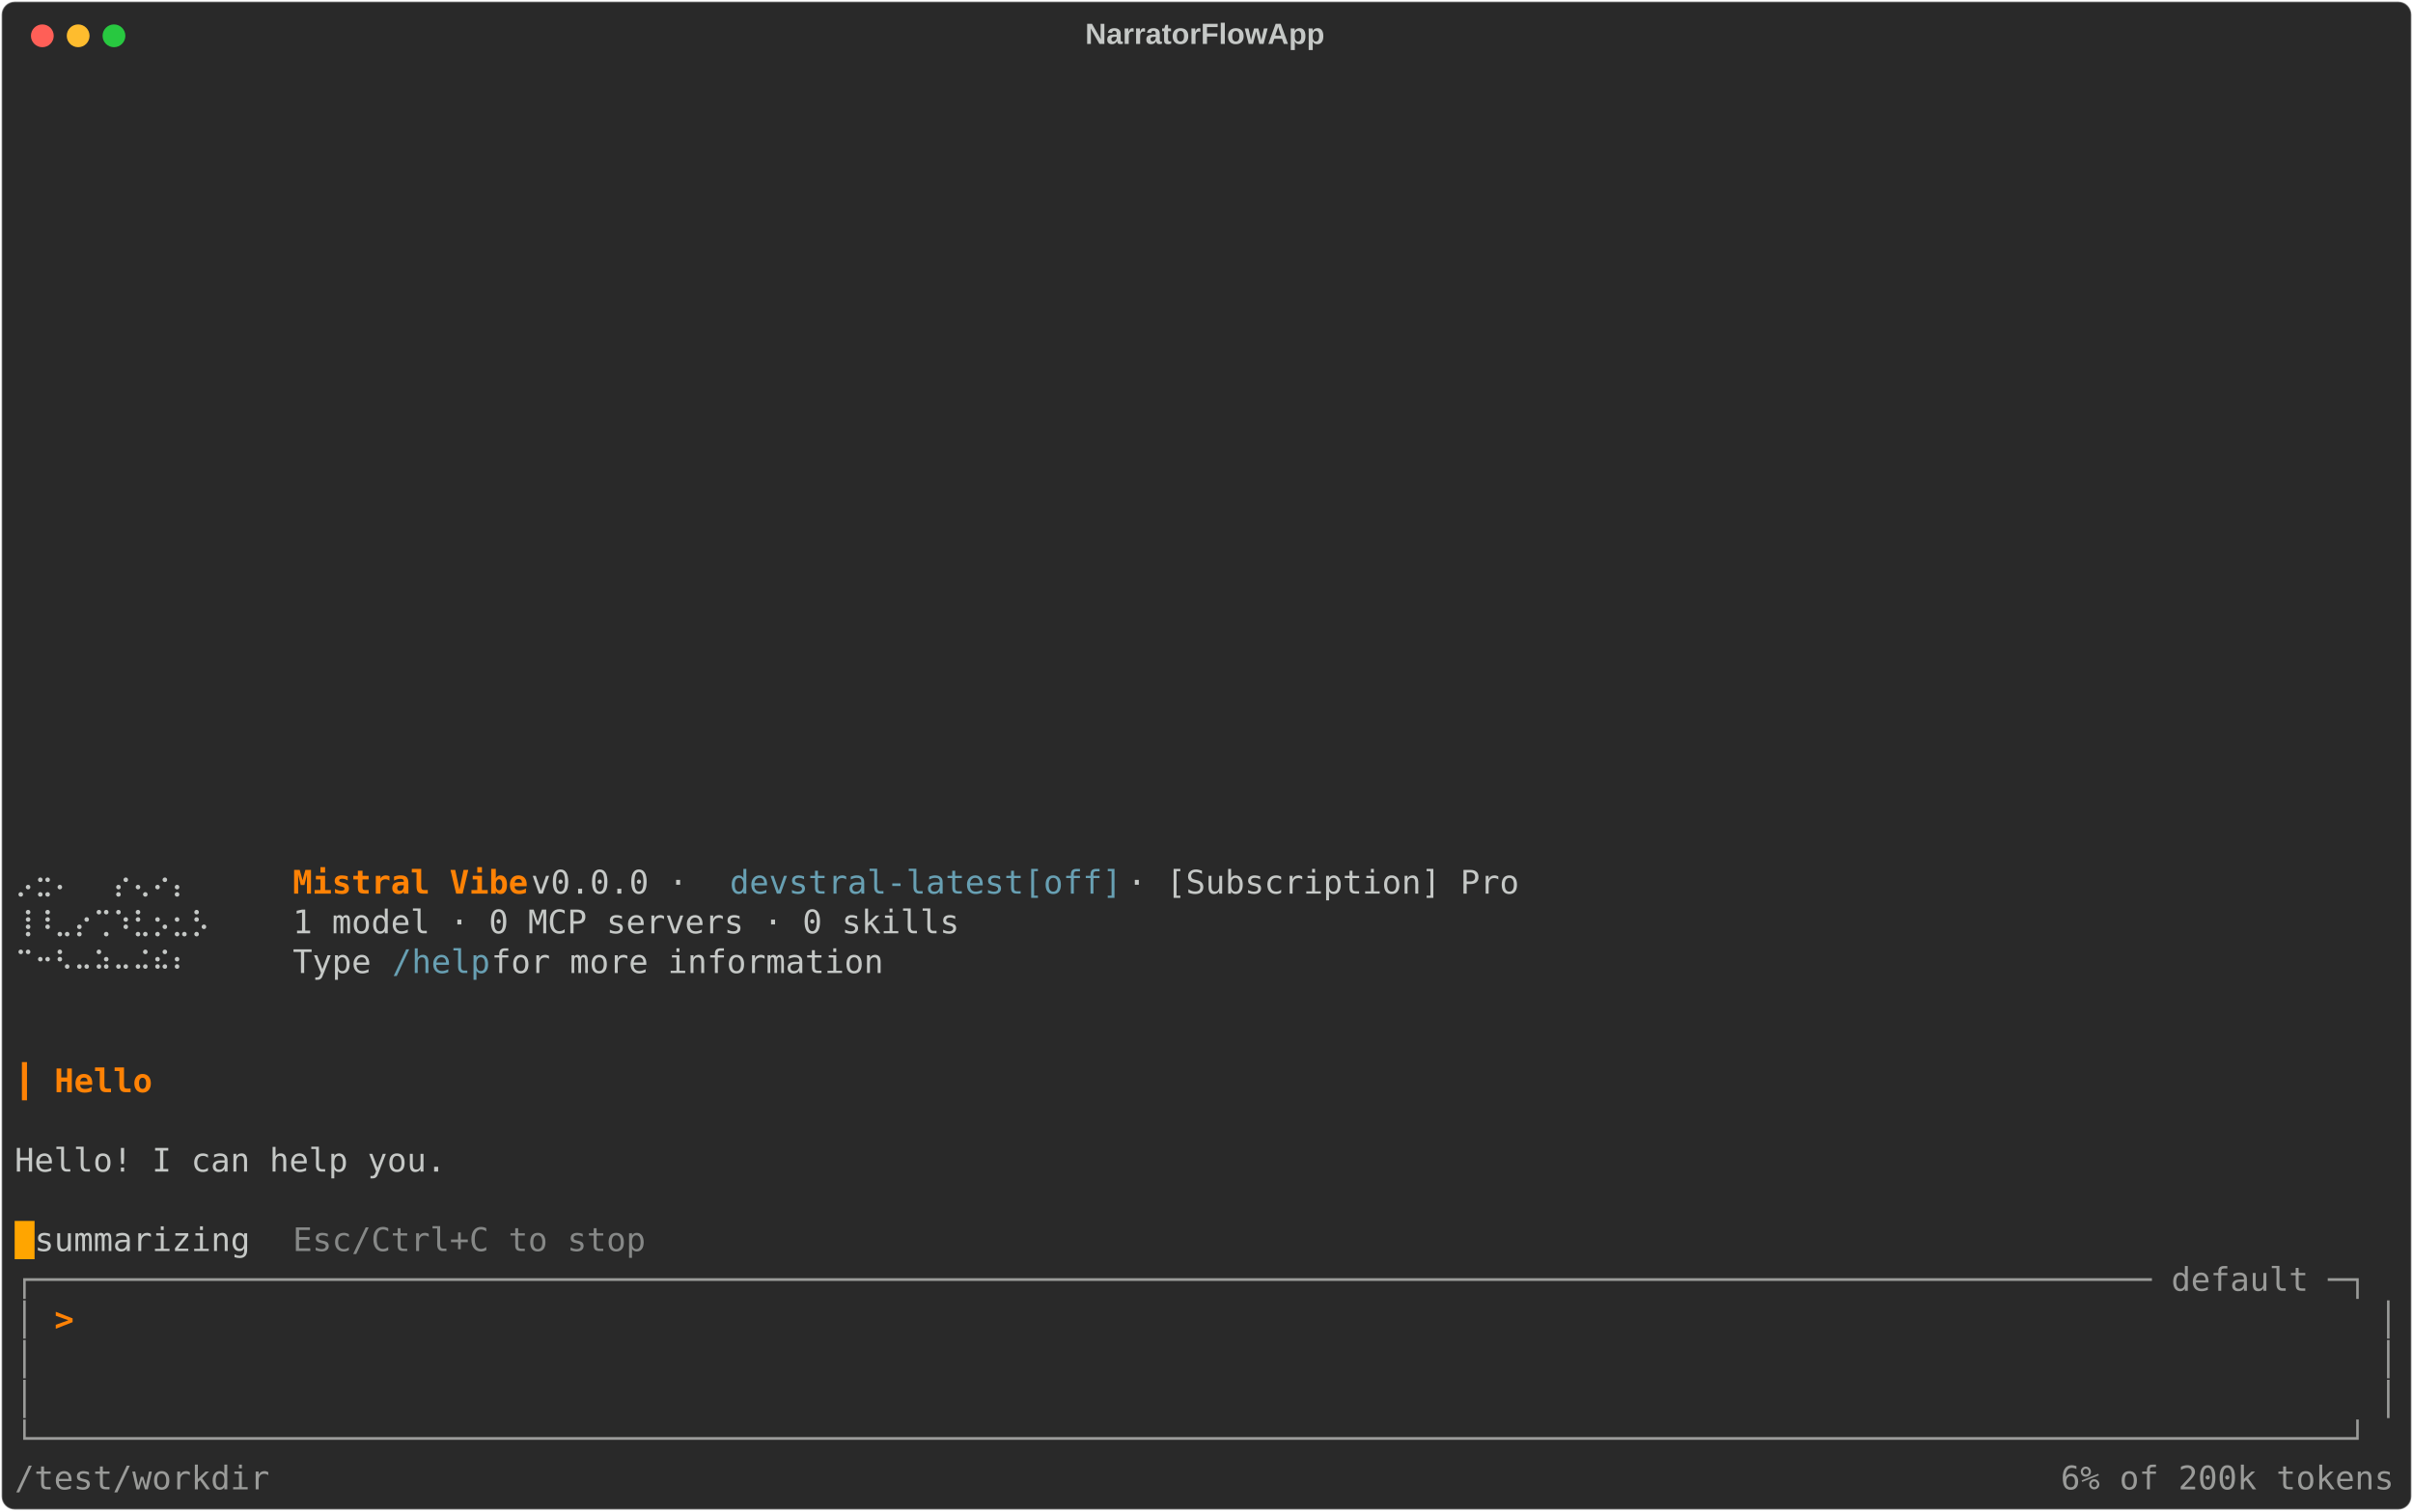
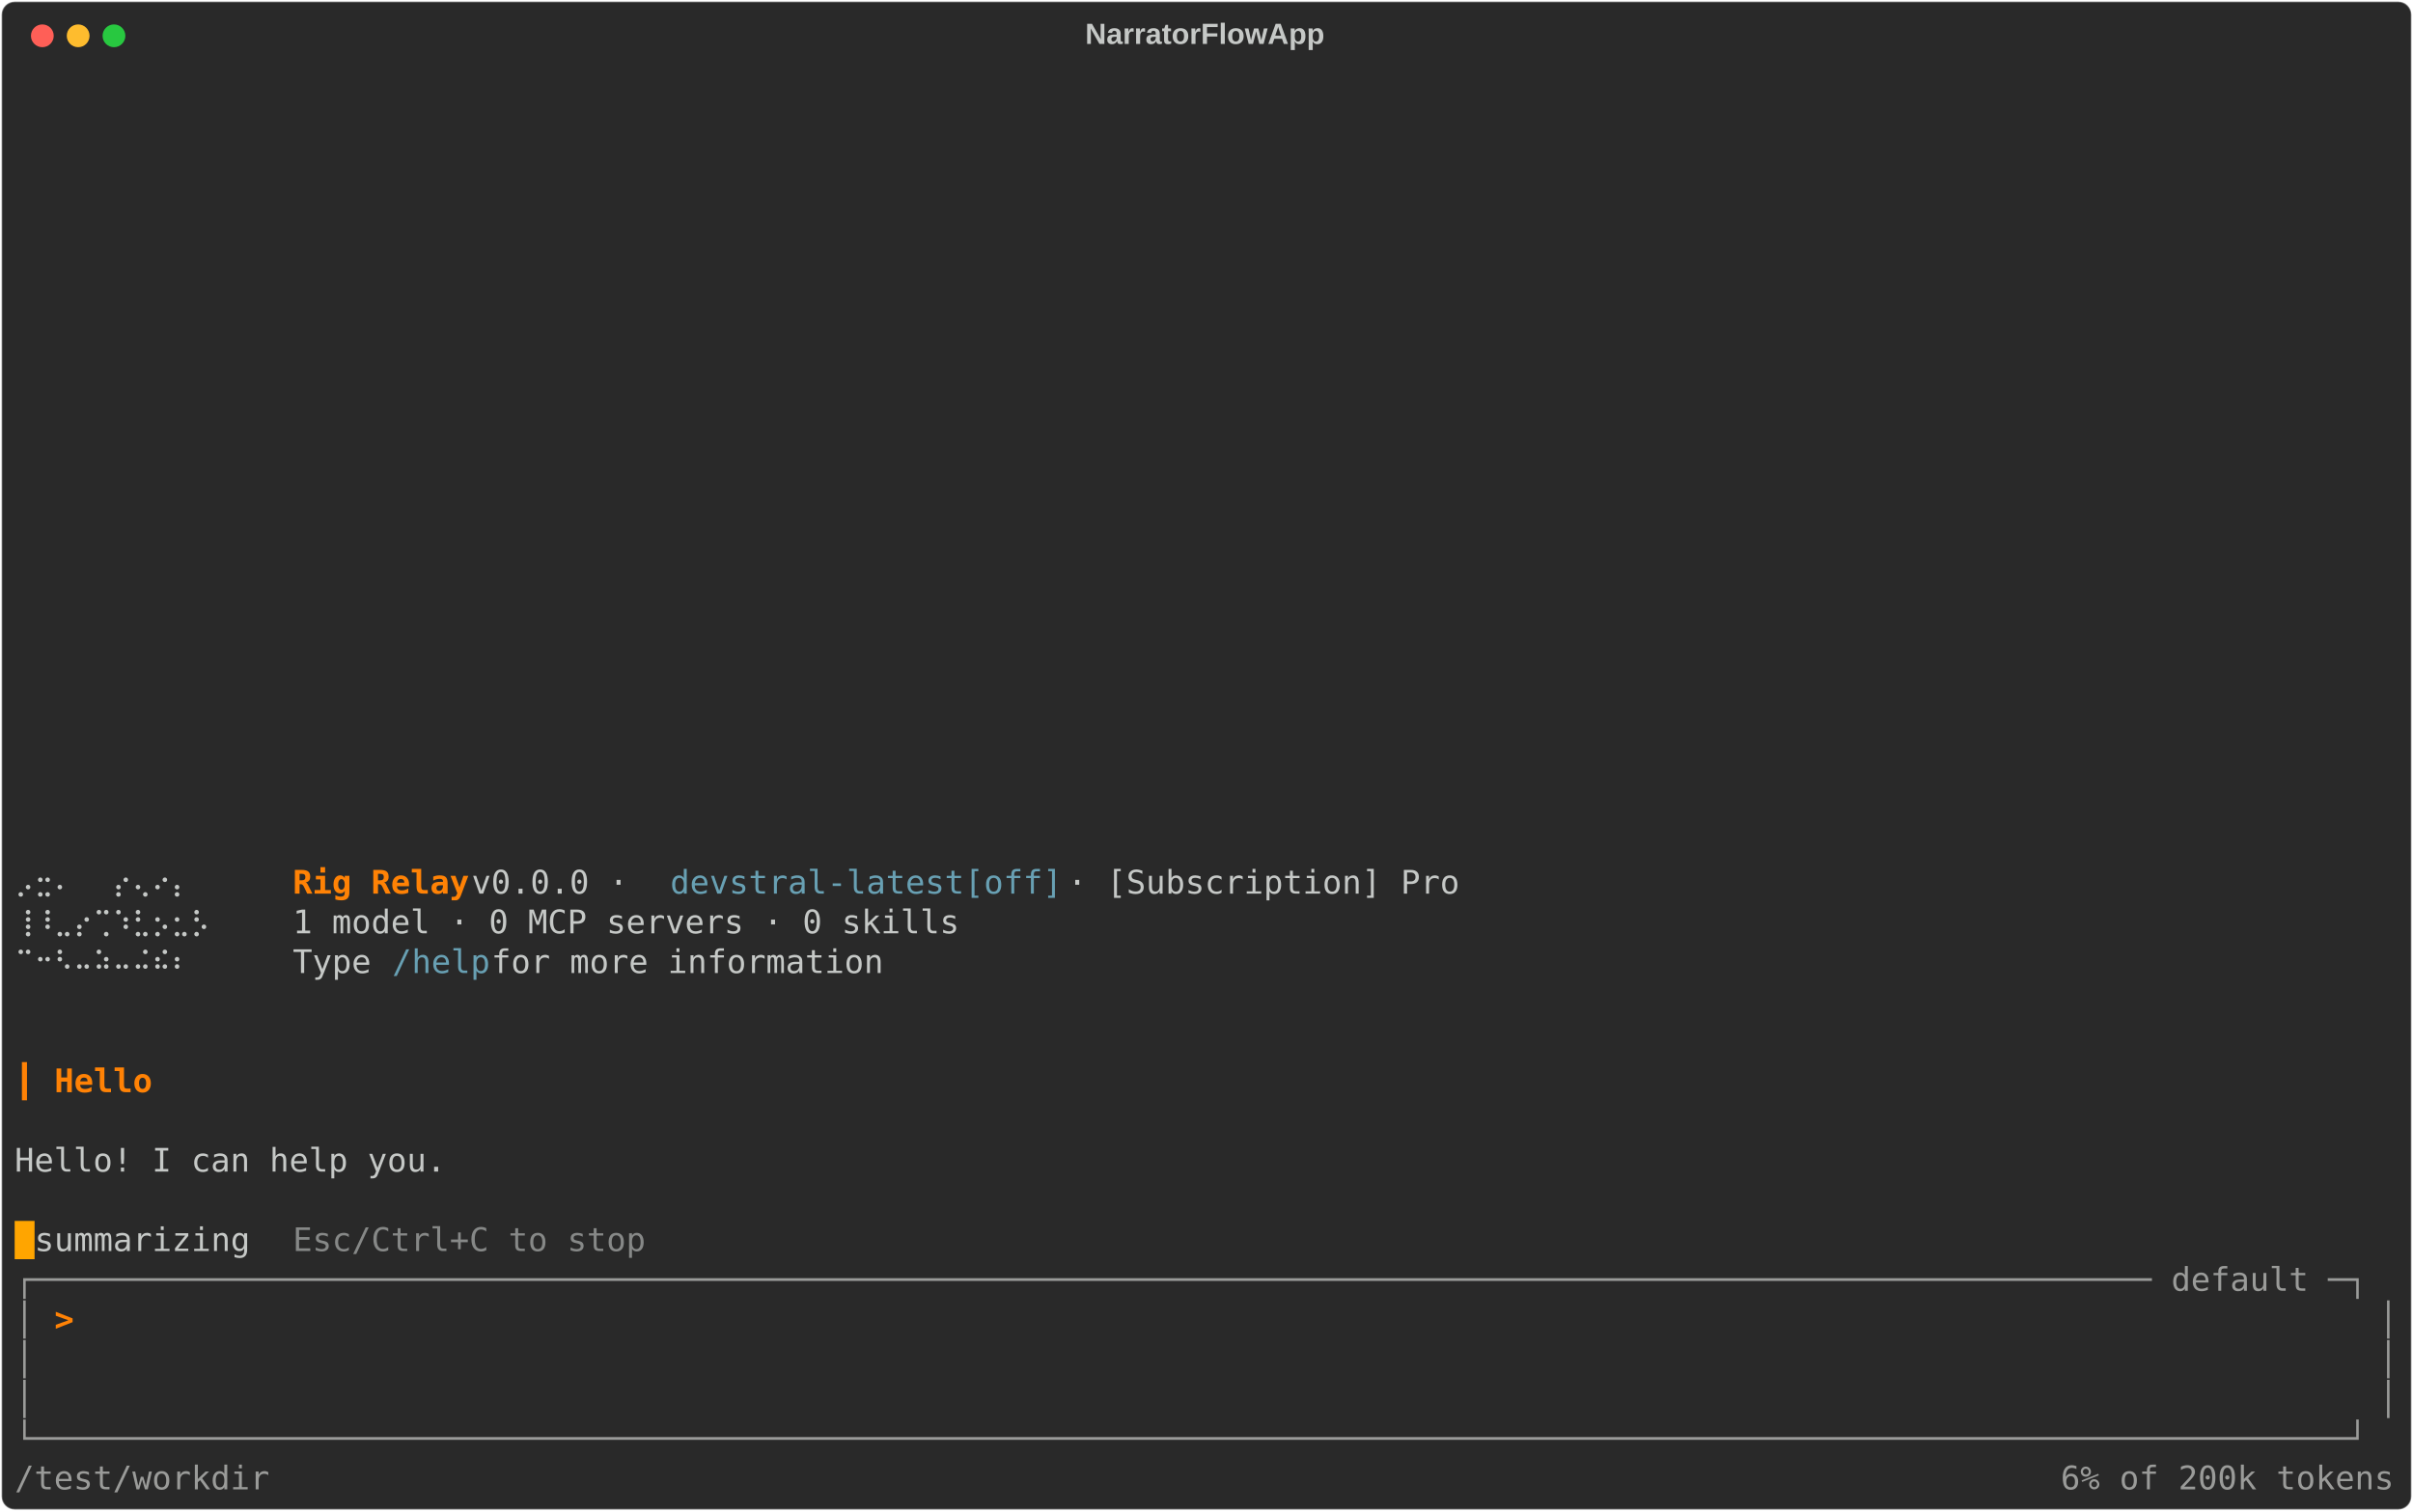
<svg xmlns="http://www.w3.org/2000/svg" class="rich-terminal" viewBox="0 0 1482 928.4">
  <style>

    @font-face {
        font-family: "Fira Code";
        src: local("FiraCode-Regular"),
                url("https://cdnjs.cloudflare.com/ajax/libs/firacode/6.2.0/woff2/FiraCode-Regular.woff2") format("woff2"),
                url("https://cdnjs.cloudflare.com/ajax/libs/firacode/6.2.0/woff/FiraCode-Regular.woff") format("woff");
        font-style: normal;
        font-weight: 400;
    }
    @font-face {
        font-family: "Fira Code";
        src: local("FiraCode-Bold"),
                url("https://cdnjs.cloudflare.com/ajax/libs/firacode/6.2.0/woff2/FiraCode-Bold.woff2") format("woff2"),
                url("https://cdnjs.cloudflare.com/ajax/libs/firacode/6.2.0/woff/FiraCode-Bold.woff") format("woff");
        font-style: bold;
        font-weight: 700;
    }

    .terminal-matrix {
        font-family: Fira Code, monospace;
        font-size: 20px;
        line-height: 24.4px;
        font-variant-east-asian: full-width;
    }

    .terminal-title {
        font-size: 18px;
        font-weight: bold;
        font-family: arial;
    }

    .terminal-r1 { fill: #c5c8c6 }
.terminal-r2 { fill: #ff8205;font-weight: bold }
.terminal-r3 { fill: #68a0b3 }
.terminal-r4 { fill: #ff8205 }
.terminal-r5 { fill: #ffa500;font-weight: bold }
.terminal-r6 { fill: #868887 }
.terminal-r7 { fill: #9a9b99 }
    </style>
  <defs>
    <clipPath id="terminal-clip-terminal">
      <rect x="0" y="0" width="1463.0" height="877.4" />
    </clipPath>
    <clipPath id="terminal-line-0">
      <rect x="0" y="1.5" width="1464" height="24.65" />
    </clipPath>
    <clipPath id="terminal-line-1">
      <rect x="0" y="25.9" width="1464" height="24.65" />
    </clipPath>
    <clipPath id="terminal-line-2">
      <rect x="0" y="50.3" width="1464" height="24.65" />
    </clipPath>
    <clipPath id="terminal-line-3">
      <rect x="0" y="74.7" width="1464" height="24.65" />
    </clipPath>
    <clipPath id="terminal-line-4">
      <rect x="0" y="99.1" width="1464" height="24.65" />
    </clipPath>
    <clipPath id="terminal-line-5">
      <rect x="0" y="123.5" width="1464" height="24.65" />
    </clipPath>
    <clipPath id="terminal-line-6">
      <rect x="0" y="147.9" width="1464" height="24.65" />
    </clipPath>
    <clipPath id="terminal-line-7">
      <rect x="0" y="172.3" width="1464" height="24.65" />
    </clipPath>
    <clipPath id="terminal-line-8">
      <rect x="0" y="196.7" width="1464" height="24.65" />
    </clipPath>
    <clipPath id="terminal-line-9">
      <rect x="0" y="221.1" width="1464" height="24.65" />
    </clipPath>
    <clipPath id="terminal-line-10">
      <rect x="0" y="245.5" width="1464" height="24.65" />
    </clipPath>
    <clipPath id="terminal-line-11">
      <rect x="0" y="269.9" width="1464" height="24.65" />
    </clipPath>
    <clipPath id="terminal-line-12">
      <rect x="0" y="294.3" width="1464" height="24.65" />
    </clipPath>
    <clipPath id="terminal-line-13">
      <rect x="0" y="318.7" width="1464" height="24.65" />
    </clipPath>
    <clipPath id="terminal-line-14">
      <rect x="0" y="343.1" width="1464" height="24.65" />
    </clipPath>
    <clipPath id="terminal-line-15">
      <rect x="0" y="367.5" width="1464" height="24.65" />
    </clipPath>
    <clipPath id="terminal-line-16">
      <rect x="0" y="391.9" width="1464" height="24.65" />
    </clipPath>
    <clipPath id="terminal-line-17">
      <rect x="0" y="416.3" width="1464" height="24.65" />
    </clipPath>
    <clipPath id="terminal-line-18">
      <rect x="0" y="440.7" width="1464" height="24.65" />
    </clipPath>
    <clipPath id="terminal-line-19">
      <rect x="0" y="465.1" width="1464" height="24.65" />
    </clipPath>
    <clipPath id="terminal-line-20">
      <rect x="0" y="489.5" width="1464" height="24.65" />
    </clipPath>
    <clipPath id="terminal-line-21">
      <rect x="0" y="513.9" width="1464" height="24.65" />
    </clipPath>
    <clipPath id="terminal-line-22">
      <rect x="0" y="538.3" width="1464" height="24.65" />
    </clipPath>
    <clipPath id="terminal-line-23">
      <rect x="0" y="562.7" width="1464" height="24.65" />
    </clipPath>
    <clipPath id="terminal-line-24">
      <rect x="0" y="587.1" width="1464" height="24.65" />
    </clipPath>
    <clipPath id="terminal-line-25">
      <rect x="0" y="611.5" width="1464" height="24.65" />
    </clipPath>
    <clipPath id="terminal-line-26">
      <rect x="0" y="635.9" width="1464" height="24.65" />
    </clipPath>
    <clipPath id="terminal-line-27">
      <rect x="0" y="660.3" width="1464" height="24.65" />
    </clipPath>
    <clipPath id="terminal-line-28">
      <rect x="0" y="684.7" width="1464" height="24.65" />
    </clipPath>
    <clipPath id="terminal-line-29">
      <rect x="0" y="709.1" width="1464" height="24.65" />
    </clipPath>
    <clipPath id="terminal-line-30">
      <rect x="0" y="733.5" width="1464" height="24.65" />
    </clipPath>
    <clipPath id="terminal-line-31">
      <rect x="0" y="757.9" width="1464" height="24.65" />
    </clipPath>
    <clipPath id="terminal-line-32">
      <rect x="0" y="782.3" width="1464" height="24.65" />
    </clipPath>
    <clipPath id="terminal-line-33">
      <rect x="0" y="806.7" width="1464" height="24.65" />
    </clipPath>
    <clipPath id="terminal-line-34">
      <rect x="0" y="831.1" width="1464" height="24.65" />
    </clipPath>
  </defs>
  <rect fill="#292929" stroke="rgba(255,255,255,0.35)" stroke-width="1" x="1" y="1" width="1480" height="926.4" rx="8" />
  <text class="terminal-title" fill="#c5c8c6" text-anchor="middle" x="740" y="27">NarratorFlowApp</text>
  <g transform="translate(26,22)">
    <circle cx="0" cy="0" r="7" fill="#ff5f57" />
    <circle cx="22" cy="0" r="7" fill="#febc2e" />
    <circle cx="44" cy="0" r="7" fill="#28c840" />
  </g>
  <g transform="translate(9, 41)" clip-path="url(#terminal-clip-terminal)">
    <g class="terminal-matrix">
      <text class="terminal-r1" x="1464" y="20" textLength="12.2" clip-path="url(#terminal-line-0)">
</text>
      <text class="terminal-r1" x="1464" y="44.4" textLength="12.2" clip-path="url(#terminal-line-1)">
</text>
      <text class="terminal-r1" x="1464" y="68.8" textLength="12.2" clip-path="url(#terminal-line-2)">
</text>
      <text class="terminal-r1" x="1464" y="93.2" textLength="12.2" clip-path="url(#terminal-line-3)">
</text>
      <text class="terminal-r1" x="1464" y="117.6" textLength="12.2" clip-path="url(#terminal-line-4)">
</text>
      <text class="terminal-r1" x="1464" y="142" textLength="12.2" clip-path="url(#terminal-line-5)">
</text>
      <text class="terminal-r1" x="1464" y="166.4" textLength="12.2" clip-path="url(#terminal-line-6)">
</text>
      <text class="terminal-r1" x="1464" y="190.8" textLength="12.2" clip-path="url(#terminal-line-7)">
</text>
      <text class="terminal-r1" x="1464" y="215.2" textLength="12.2" clip-path="url(#terminal-line-8)">
</text>
      <text class="terminal-r1" x="1464" y="239.6" textLength="12.2" clip-path="url(#terminal-line-9)">
</text>
      <text class="terminal-r1" x="1464" y="264" textLength="12.2" clip-path="url(#terminal-line-10)">
</text>
      <text class="terminal-r1" x="1464" y="288.4" textLength="12.2" clip-path="url(#terminal-line-11)">
</text>
      <text class="terminal-r1" x="1464" y="312.8" textLength="12.2" clip-path="url(#terminal-line-12)">
</text>
      <text class="terminal-r1" x="1464" y="337.2" textLength="12.2" clip-path="url(#terminal-line-13)">
</text>
      <text class="terminal-r1" x="1464" y="361.6" textLength="12.2" clip-path="url(#terminal-line-14)">
</text>
      <text class="terminal-r1" x="1464" y="386" textLength="12.2" clip-path="url(#terminal-line-15)">
</text>
      <text class="terminal-r1" x="1464" y="410.4" textLength="12.2" clip-path="url(#terminal-line-16)">
</text>
      <text class="terminal-r1" x="1464" y="434.8" textLength="12.2" clip-path="url(#terminal-line-17)">
</text>
      <text class="terminal-r1" x="1464" y="459.2" textLength="12.2" clip-path="url(#terminal-line-18)">
</text>
      <text class="terminal-r1" x="1464" y="483.6" textLength="12.2" clip-path="url(#terminal-line-19)">
</text>
      <text class="terminal-r1" x="0" y="508" textLength="134.2" clip-path="url(#terminal-line-20)">  ⡠⣒⠄  ⡔⢄⠔⡄</text>
-       <text class="terminal-r2" x="170.8" y="508" textLength="146.4" clip-path="url(#terminal-line-20)">Mistral Vibe</text>
-       <text class="terminal-r1" x="317.2" y="508" textLength="122" clip-path="url(#terminal-line-20)"> v0.0.0 · </text>
-       <text class="terminal-r3" x="439.2" y="508" textLength="244" clip-path="url(#terminal-line-20)">devstral-latest[off]</text>
-       <text class="terminal-r1" x="683.2" y="508" textLength="256.2" clip-path="url(#terminal-line-20)"> · [Subscription] Pro</text>
+       <text class="terminal-r2" x="170.8" y="508" textLength="109.8" clip-path="url(#terminal-line-20)">Rig Relay</text>
+       <text class="terminal-r1" x="280.6" y="508" textLength="122" clip-path="url(#terminal-line-20)"> v0.0.0 · </text>
+       <text class="terminal-r3" x="402.6" y="508" textLength="244" clip-path="url(#terminal-line-20)">devstral-latest[off]</text>
+       <text class="terminal-r1" x="646.6" y="508" textLength="256.2" clip-path="url(#terminal-line-20)"> · [Subscription] Pro</text>
      <text class="terminal-r1" x="1464" y="508" textLength="12.2" clip-path="url(#terminal-line-20)">
</text>
      <text class="terminal-r1" x="0" y="532.4" textLength="134.2" clip-path="url(#terminal-line-21)"> ⢸⠸⣀⡔⢉⠱⣃⡢⣂⡣</text>
      <text class="terminal-r1" x="170.8" y="532.4" textLength="414.8" clip-path="url(#terminal-line-21)">1 model · 0 MCP servers · 0 skills</text>
      <text class="terminal-r1" x="1464" y="532.4" textLength="12.2" clip-path="url(#terminal-line-21)">
</text>
      <text class="terminal-r1" x="0" y="556.8" textLength="134.2" clip-path="url(#terminal-line-22)">  ⠉⠒⠣⠤⠵⠤⠬⠮⠆</text>
      <text class="terminal-r1" x="170.8" y="556.8" textLength="61" clip-path="url(#terminal-line-22)">Type </text>
      <text class="terminal-r3" x="231.8" y="556.8" textLength="61" clip-path="url(#terminal-line-22)">/help</text>
      <text class="terminal-r1" x="292.8" y="556.8" textLength="256.2" clip-path="url(#terminal-line-22)"> for more information</text>
      <text class="terminal-r1" x="1464" y="556.8" textLength="12.2" clip-path="url(#terminal-line-22)">
</text>
      <text class="terminal-r1" x="1464" y="581.2" textLength="12.2" clip-path="url(#terminal-line-23)">
</text>
      <text class="terminal-r1" x="1464" y="605.6" textLength="12.2" clip-path="url(#terminal-line-24)">
</text>
      <text class="terminal-r4" x="0" y="630" textLength="12.2" clip-path="url(#terminal-line-25)">┃</text>
      <text class="terminal-r2" x="24.4" y="630" textLength="61" clip-path="url(#terminal-line-25)">Hello</text>
      <text class="terminal-r1" x="1464" y="630" textLength="12.2" clip-path="url(#terminal-line-25)">
</text>
      <text class="terminal-r1" x="1464" y="654.4" textLength="12.2" clip-path="url(#terminal-line-26)">
</text>
      <text class="terminal-r1" x="0" y="678.8" textLength="268.4" clip-path="url(#terminal-line-27)">Hello! I can help you.</text>
      <text class="terminal-r1" x="1464" y="678.8" textLength="12.2" clip-path="url(#terminal-line-27)">
</text>
      <text class="terminal-r1" x="1464" y="703.2" textLength="12.2" clip-path="url(#terminal-line-28)">
</text>
      <text class="terminal-r5" x="0" y="727.6" textLength="12.2" clip-path="url(#terminal-line-29)">█</text>
      <text class="terminal-r1" x="12.2" y="727.6" textLength="158.6" clip-path="url(#terminal-line-29)"> summarizing </text>
      <text class="terminal-r6" x="170.8" y="727.6" textLength="219.6" clip-path="url(#terminal-line-29)">Esc/Ctrl+C to stop</text>
      <text class="terminal-r1" x="1464" y="727.6" textLength="12.2" clip-path="url(#terminal-line-29)">
</text>
      <text class="terminal-r7" x="0" y="752" textLength="1464" clip-path="url(#terminal-line-30)">┌──────────────────────────────────────────────────────────────────────────────────────────────────────────── default ─┐</text>
      <text class="terminal-r1" x="1464" y="752" textLength="12.2" clip-path="url(#terminal-line-30)">
</text>
      <text class="terminal-r7" x="0" y="776.4" textLength="12.2" clip-path="url(#terminal-line-31)">│</text>
      <text class="terminal-r2" x="24.4" y="776.4" textLength="12.2" clip-path="url(#terminal-line-31)">&gt;</text>
      <text class="terminal-r7" x="1451.8" y="776.4" textLength="12.2" clip-path="url(#terminal-line-31)">│</text>
      <text class="terminal-r1" x="1464" y="776.4" textLength="12.2" clip-path="url(#terminal-line-31)">
</text>
      <text class="terminal-r7" x="0" y="800.8" textLength="12.2" clip-path="url(#terminal-line-32)">│</text>
      <text class="terminal-r7" x="1451.8" y="800.8" textLength="12.2" clip-path="url(#terminal-line-32)">│</text>
      <text class="terminal-r1" x="1464" y="800.8" textLength="12.2" clip-path="url(#terminal-line-32)">
</text>
      <text class="terminal-r7" x="0" y="825.2" textLength="12.2" clip-path="url(#terminal-line-33)">│</text>
      <text class="terminal-r7" x="1451.8" y="825.2" textLength="12.2" clip-path="url(#terminal-line-33)">│</text>
      <text class="terminal-r1" x="1464" y="825.2" textLength="12.2" clip-path="url(#terminal-line-33)">
</text>
      <text class="terminal-r7" x="0" y="849.6" textLength="1464" clip-path="url(#terminal-line-34)">└──────────────────────────────────────────────────────────────────────────────────────────────────────────────────────┘</text>
      <text class="terminal-r1" x="1464" y="849.6" textLength="12.2" clip-path="url(#terminal-line-34)">
</text>
      <text class="terminal-r7" x="0" y="874" textLength="158.6" clip-path="url(#terminal-line-35)">/test/workdir</text>
      <text class="terminal-r7" x="1256.6" y="874" textLength="207.4" clip-path="url(#terminal-line-35)">6% of 200k tokens</text>
    </g>
  </g>
</svg>
